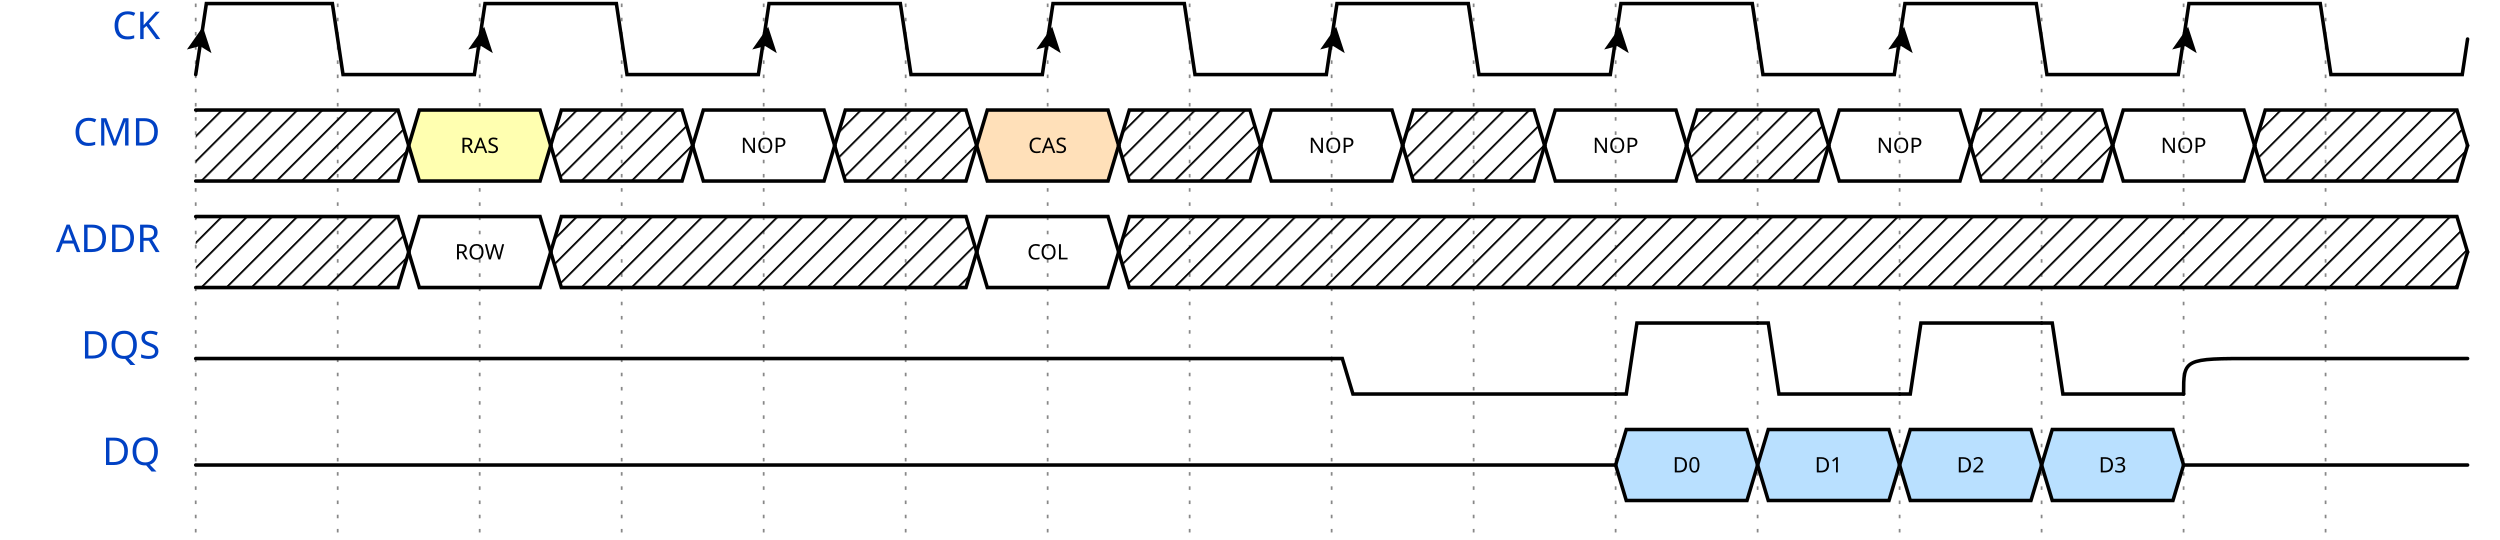
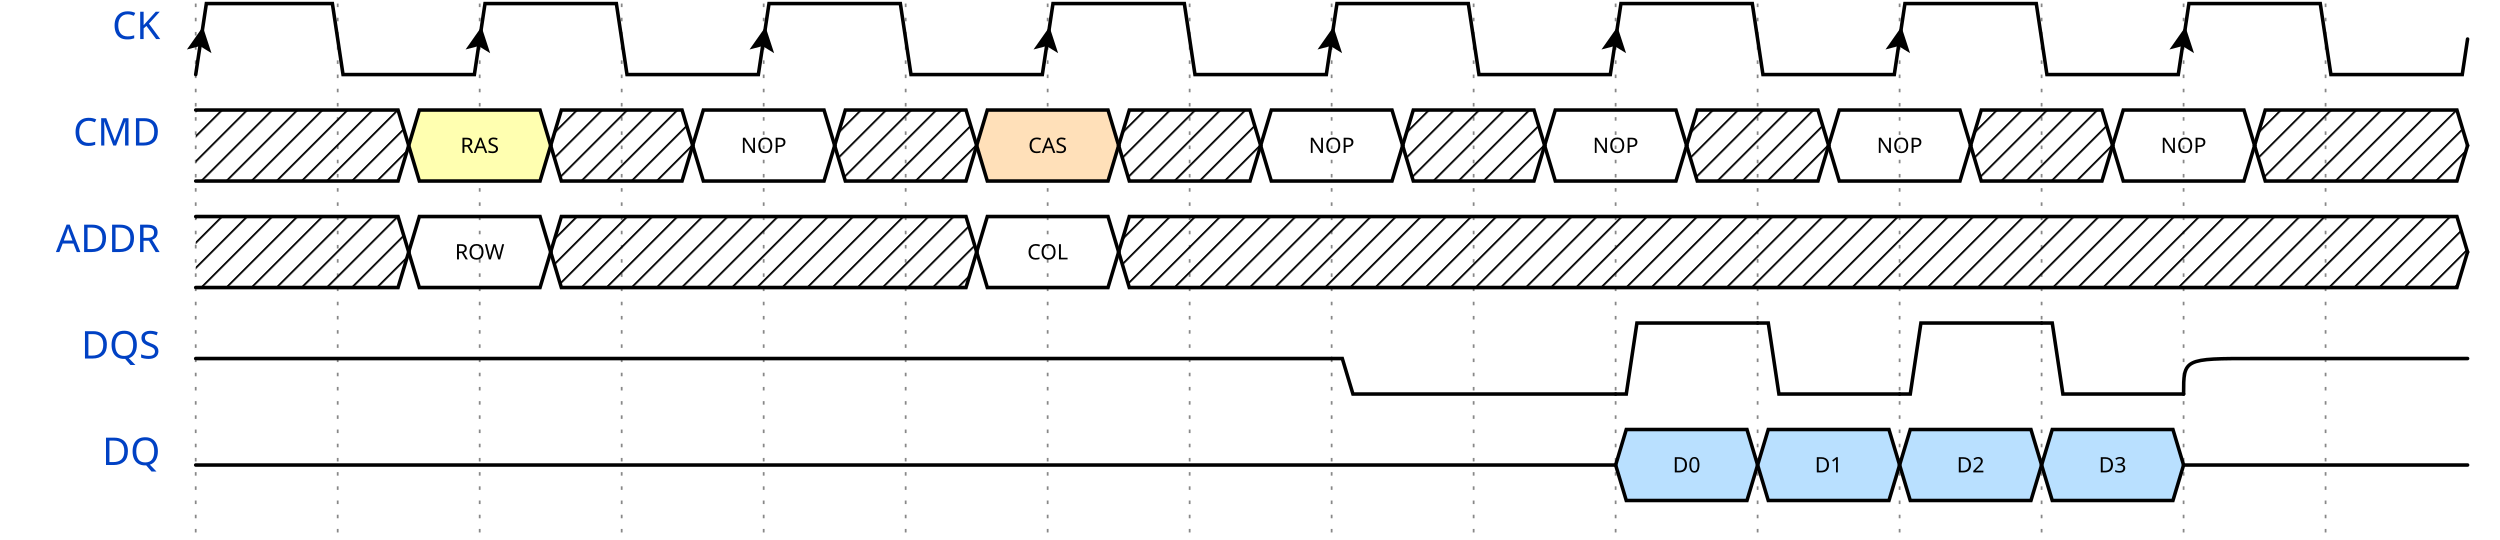
- <svg xmlns="http://www.w3.org/2000/svg" width="695" height="150.0" viewBox="-1 -1 696 152.0" overflow="hidden">
+ <svg xmlns="http://www.w3.org/2000/svg" width="695" height="150.0" viewBox="-1 -1 696 152.0">
  <style>
.title {fill: rgba(0, 65, 196, 255);font-weight: 500;font-size: 0.900em;font-family: fira mono;text-align: right;}
.text {fill: rgba(0, 0, 0, 255);font-size: 0.900em;font-style: normal;font-variant: normal;font-weight: 500;font-stretch: normal;text-align: center;font-family: fira mono;}
.attr {fill: rgba(0, 0, 0, 255);font-size: 9.000px;font-style: normal;font-variant: normal;font-weight: 200;font-stretch: normal;text-align: center;font-family: fira mono;}
.path {fill: none;stroke: rgba(0, 0, 0, 255);stroke-width: 1;stroke-linecap: round;stroke-linejoin: miter;stroke-miterlimit: 4;stroke-dasharray: none;}
.stripe {fill: none;stroke: rgba(0, 0, 0, 255);stroke-width: 0.5;stroke-linecap: round;stroke-linejoin: miter;stroke-miterlimit: 4;stroke-dasharray: none;}
.data {fill: rgba(0, 0, 0, 255);font-size: 0.500em;font-style: normal;font-variant: normal;font-weight: 500;font-stretch: normal;text-align: center;font-family: fira mono;text-anchor: middle;dominant-baseline: middle;alignment-baseline: central;}
.arrow {fill: rgba(0, 0, 0, 255);stroke: none;}
.hide {fill: rgba(255, 255, 255, 255);stroke: rgba(255, 255, 255, 255);stroke-width: 2;}
.hash {fill: url(#diagonalHatch);}
.s2-polygon {fill: rgba(0, 0, 0, 0);stroke: none;}
.s3-polygon {fill: rgba(255, 255, 176, 255);stroke: none;}
.s4-polygon {fill: rgba(255, 224, 185, 255);stroke: none;}
.s5-polygon {fill: rgba(185, 224, 255, 255);stroke: none;}
.tick {stroke: rgba(136, 136, 136, 255);stroke-width: 0.5;stroke-dasharray: 1, 3;}
.edge {fill: none;stroke: rgba(0, 0, 255, 255);stroke-width: 1;}
.edge-arrow {fill: rgba(0, 0, 255, 255);stroke: none;overflow: visible;}
.edge-text {font-family: fira mono;font-size: 0.625em;fill: rgba(0, 0, 0, 255);filter: #solid;transform: translate(0, 2.5px);}
.edge-background {fill: rgba(255, 255, 255, 255);stroke: rgba(255, 255, 255, 255);stroke-width: 2;}
.border {stroke-width: 1.25;stroke: rgba(0, 0, 0, 255);}
.h1 {fill: rgba(0, 0, 0, 255);font-size: 18.310px;font-weight: bold;font-family: fira mono;text-align: left;}
.h2 {fill: rgba(0, 0, 0, 255);font-size: 14.650px;font-weight: bold;font-family: fira mono;text-align: left;}
.h3 {fill: rgba(0, 0, 0, 255);font-size: 11.720px;font-weight: bold;font-family: fira mono;text-align: left;}
.h4 {fill: rgba(0, 0, 0, 255);font-size: 9.380px;font-weight: bold;font-family: fira mono;text-align: left;}
.h5 {fill: rgba(0, 0, 0, 255);font-size: 7.500px;font-weight: bold;font-family: fira mono;text-align: left;}
.h6 {fill: rgba(0, 0, 0, 255);font-size: 6.000px;font-weight: bold;font-family: fira mono;text-align: left;}</style>
  <defs>
    <pattern id="diagonalHatch" width="5" height="5" patternTransform="rotate(45 0 0)" patternUnits="userSpaceOnUse">
      <line x1="0" y1="0" x2="0" y2="5" style="stroke:black; stroke-width:1" />
    </pattern>
    <marker id="arrow" viewBox="0 0 10 10" refX="10" refY="5" markerWidth="7" markerHeight="7" markerUnits="userSpaceOnUse" orient="auto-start-reverse" style="fill:#00F;">
      <path d="M 0 0 L 10 5 L 0 10 z" />
    </marker>
    <filter x="0" y="0" width="1" height="1" id="solid">
      <feFlood flood-color="white" />
      <feComposite in="SourceGraphic" />
    </filter>
  </defs>
  <g id="a">
    <g id="ticks_12" transform="translate(50, 0)">
      <path d="M0,0 L0,150.0" class="tick" style="fill: none;" />
      <path d="M40,0 L40,150.0" class="tick" style="fill: none;" />
      <path d="M80,0 L80,150.0" class="tick" style="fill: none;" />
      <path d="M120,0 L120,150.0" class="tick" style="fill: none;" />
      <path d="M160,0 L160,150.0" class="tick" style="fill: none;" />
      <path d="M200,0 L200,150.0" class="tick" style="fill: none;" />
      <path d="M240,0 L240,150.0" class="tick" style="fill: none;" />
      <path d="M280,0 L280,150.0" class="tick" style="fill: none;" />
      <path d="M320,0 L320,150.0" class="tick" style="fill: none;" />
      <path d="M360,0 L360,150.0" class="tick" style="fill: none;" />
      <path d="M400,0 L400,150.0" class="tick" style="fill: none;" />
      <path d="M440,0 L440,150.0" class="tick" style="fill: none;" />
      <path d="M480,0 L480,150.0" class="tick" style="fill: none;" />
      <path d="M520,0 L520,150.0" class="tick" style="fill: none;" />
      <path d="M560,0 L560,150.0" class="tick" style="fill: none;" />
      <path d="M600,0 L600,150.0" class="tick" style="fill: none;" />
    </g>
    <g id="CK" transform="translate(50, 0)">
-       <text x="-10" y="10.0" text-anchor="end" xml:space="preserve" class="title" style="fill: rgba(0, 65, 196, 255);font-weight: 500;font-size: 0.900em;font-family: fira mono;text-align: right;color: rgba(0, 65, 196, 255);">CK</text>
+       <text x="-10" y="10.0" text-anchor="end" xml:space="preserve" class="title" style="stroke: none;">CK</text>
      <g data-symbol="BRICKS.Pclk" transform="translate(0, 0)" class="s2">
        <path d="M0,20 L3.0,0 L38.5,0 L41.5,20 L78.5,20 L80,10.0" class="path" style="fill: none;" />
-         <path d="M-3.5 -3.5 L0 3.5 L3.5 -3.5 L0 -2 L-3.5 -3.5" transform="translate(1.5, 10.0) rotate(-171.4692, 0, 0)" class="arrow" />
+         <path d="M-3.5 -3.5 L0 3.5 L3.5 -3.5 L0 -2 L-3.5 -3.5" transform="translate(1.5, 10.0) rotate(-171.4692, 0, 0)" class="arrow" style="" />
      </g>
      <g data-symbol="BRICKS.Pclk" transform="translate(80, 0)" class="s2">
        <path d="M0,10.0 L1.5,0 L38.5,0 L41.5,20 L78.5,20 L80,10.0" class="path" style="fill: none;" />
-         <path d="M-3.5 -3.5 L0 3.5 L3.5 -3.5 L0 -2 L-3.5 -3.5" transform="translate(0.75, 10.0) rotate(-171.4692, 0, 0)" class="arrow" />
+         <path d="M-3.5 -3.5 L0 3.5 L3.5 -3.5 L0 -2 L-3.5 -3.5" transform="translate(0.0, 10.0) rotate(-171.4692, 0, 0)" class="arrow" style="" />
      </g>
      <g data-symbol="BRICKS.Pclk" transform="translate(160, 0)" class="s2">
        <path d="M0,10.0 L1.5,0 L38.5,0 L41.5,20 L78.5,20 L80,10.0" class="path" style="fill: none;" />
-         <path d="M-3.5 -3.5 L0 3.5 L3.5 -3.5 L0 -2 L-3.5 -3.5" transform="translate(0.75, 10.0) rotate(-171.4692, 0, 0)" class="arrow" />
+         <path d="M-3.5 -3.5 L0 3.5 L3.5 -3.5 L0 -2 L-3.5 -3.5" transform="translate(0.0, 10.0) rotate(-171.4692, 0, 0)" class="arrow" style="" />
      </g>
      <g data-symbol="BRICKS.Pclk" transform="translate(240, 0)" class="s2">
        <path d="M0,10.0 L1.5,0 L38.5,0 L41.5,20 L78.5,20 L80,10.0" class="path" style="fill: none;" />
-         <path d="M-3.5 -3.5 L0 3.5 L3.5 -3.5 L0 -2 L-3.5 -3.5" transform="translate(0.75, 10.0) rotate(-171.4692, 0, 0)" class="arrow" />
+         <path d="M-3.5 -3.5 L0 3.5 L3.5 -3.5 L0 -2 L-3.5 -3.5" transform="translate(0.0, 10.0) rotate(-171.4692, 0, 0)" class="arrow" style="" />
      </g>
      <g data-symbol="BRICKS.Pclk" transform="translate(320, 0)" class="s2">
        <path d="M0,10.0 L1.5,0 L38.5,0 L41.5,20 L78.5,20 L80,10.0" class="path" style="fill: none;" />
-         <path d="M-3.5 -3.5 L0 3.5 L3.5 -3.5 L0 -2 L-3.5 -3.5" transform="translate(0.75, 10.0) rotate(-171.4692, 0, 0)" class="arrow" />
+         <path d="M-3.5 -3.5 L0 3.5 L3.5 -3.5 L0 -2 L-3.5 -3.5" transform="translate(0.0, 10.0) rotate(-171.4692, 0, 0)" class="arrow" style="" />
      </g>
      <g data-symbol="BRICKS.Pclk" transform="translate(400, 0)" class="s2">
        <path d="M0,10.0 L1.5,0 L38.5,0 L41.5,20 L78.5,20 L80,10.0" class="path" style="fill: none;" />
-         <path d="M-3.5 -3.5 L0 3.5 L3.5 -3.5 L0 -2 L-3.5 -3.5" transform="translate(0.75, 10.0) rotate(-171.4692, 0, 0)" class="arrow" />
+         <path d="M-3.5 -3.5 L0 3.5 L3.5 -3.5 L0 -2 L-3.5 -3.5" transform="translate(0.0, 10.0) rotate(-171.4692, 0, 0)" class="arrow" style="" />
      </g>
      <g data-symbol="BRICKS.Pclk" transform="translate(480, 0)" class="s2">
        <path d="M0,10.0 L1.5,0 L38.5,0 L41.5,20 L78.5,20 L80,10.0" class="path" style="fill: none;" />
-         <path d="M-3.5 -3.5 L0 3.5 L3.5 -3.5 L0 -2 L-3.5 -3.5" transform="translate(0.75, 10.0) rotate(-171.4692, 0, 0)" class="arrow" />
+         <path d="M-3.5 -3.5 L0 3.5 L3.5 -3.5 L0 -2 L-3.5 -3.5" transform="translate(0.0, 10.0) rotate(-171.4692, 0, 0)" class="arrow" style="" />
      </g>
      <g data-symbol="BRICKS.Pclk" transform="translate(560, 0)" class="s2">
        <path d="M0,10.0 L1.5,0 L38.5,0 L41.5,20 L78.5,20 L80,10.0" class="path" style="fill: none;" />
-         <path d="M-3.5 -3.5 L0 3.5 L3.5 -3.5 L0 -2 L-3.5 -3.5" transform="translate(0.75, 10.0) rotate(-171.4692, 0, 0)" class="arrow" />
+         <path d="M-3.5 -3.5 L0 3.5 L3.5 -3.5 L0 -2 L-3.5 -3.5" transform="translate(0.0, 10.0) rotate(-171.4692, 0, 0)" class="arrow" style="" />
      </g>
    </g>
    <g id="CMD" transform="translate(50, 30.0)">
-       <text x="-10" y="10.0" text-anchor="end" xml:space="preserve" class="title" style="fill: rgba(0, 65, 196, 255);font-weight: 500;font-size: 0.900em;font-family: fira mono;text-align: right;color: rgba(0, 65, 196, 255);">CMD</text>
+       <text x="-10" y="10.0" text-anchor="end" xml:space="preserve" class="title" style="stroke: none;">CMD</text>
      <g data-symbol="BRICKS.x" transform="translate(0, 0)" class="s2">
-         <polygon points="0,0 3,0 57.0,0 60.0,10.0 57.0,20 3,20 0,20 " class="hash" />
+         <polygon points="0,0 3,0 57.0,0 60.0,10.0 57.0,20 3,20 0,20 " class="hash" style="" />
        <path d="M0,0 L3,0 L57.0,0 L60.0,10.0" class="path" style="fill: none;" />
        <path d="M0,20 L3,20 L57.0,20 L60.0,10.0" class="path" style="fill: none;" />
      </g>
      <g data-symbol="BRICKS.data" transform="translate(60.0, 0)" class="s3">
-         <polygon points="0,10.0 3,0 37,0 40,10.0 37,20 3,20 0,10.0 " class="s3-polygon" />
-         <path d="M0,10.0 L3,0 L37,0 L40,10.0" class="path" style="fill: none;" />
-         <path d="M0,10.0 L3,20 L37,20 L40,10.0" class="path" style="fill: none;" />
-         <text x="20.0" y="10.0" text-anchor="middle" dominant-baseline="middle" alignment-baseline="central" class="data" style="fill: rgba(0, 0, 0, 255);font-size: 0.500em;font-style: normal;font-variant: normal;font-weight: 500;font-stretch: normal;text-align: center;font-family: fira mono;text-anchor: middle;dominant-baseline: middle;alignment-baseline: central;color: rgba(0, 0, 0, 255);">RAS</text>
+         <polygon points="0,10.0 3,0 37,0 40,10.0 37,20 3,20 0,10.0 " class="s3-polygon" style="" />
+         <path d="M0,10.0 L3,0 L37,0 L40,10.0" class="path" style="fill: none;" />
+         <path d="M0,10.0 L3,20 L37,20 L40,10.0" class="path" style="fill: none;" />
+         <text x="20.0" y="10.0" text-anchor="middle" dominant-baseline="middle" alignment-baseline="central" class="data" style="stroke: none;">RAS</text>
      </g>
      <g data-symbol="BRICKS.x" transform="translate(100.0, 0)" class="s2">
-         <polygon points="0,10.0 3,0 37,0 40,10.0 37,20 3,20 0,10.0 " class="hash" />
+         <polygon points="0,10.0 3,0 37,0 40,10.0 37,20 3,20 0,10.0 " class="hash" style="" />
        <path d="M0,10.0 L3,0 L37,0 L40,10.0" class="path" style="fill: none;" />
        <path d="M0,10.0 L3,20 L37,20 L40,10.0" class="path" style="fill: none;" />
      </g>
      <g data-symbol="BRICKS.data" transform="translate(140.0, 0)" class="s2">
-         <polygon points="0,10.0 3,0 37,0 40,10.0 37,20 3,20 0,10.0 " class="s2-polygon" />
-         <path d="M0,10.0 L3,0 L37,0 L40,10.0" class="path" style="fill: none;" />
-         <path d="M0,10.0 L3,20 L37,20 L40,10.0" class="path" style="fill: none;" />
-         <text x="20.0" y="10.0" text-anchor="middle" dominant-baseline="middle" alignment-baseline="central" class="data" style="fill: rgba(0, 0, 0, 255);font-size: 0.500em;font-style: normal;font-variant: normal;font-weight: 500;font-stretch: normal;text-align: center;font-family: fira mono;text-anchor: middle;dominant-baseline: middle;alignment-baseline: central;color: rgba(0, 0, 0, 255);">NOP</text>
+         <polygon points="0,10.0 3,0 37,0 40,10.0 37,20 3,20 0,10.0 " class="s2-polygon" style="" />
+         <path d="M0,10.0 L3,0 L37,0 L40,10.0" class="path" style="fill: none;" />
+         <path d="M0,10.0 L3,20 L37,20 L40,10.0" class="path" style="fill: none;" />
+         <text x="20.0" y="10.0" text-anchor="middle" dominant-baseline="middle" alignment-baseline="central" class="data" style="stroke: none;">NOP</text>
      </g>
      <g data-symbol="BRICKS.x" transform="translate(180.0, 0)" class="s2">
-         <polygon points="0,10.0 3,0 37,0 40,10.0 37,20 3,20 0,10.0 " class="hash" />
+         <polygon points="0,10.0 3,0 37,0 40,10.0 37,20 3,20 0,10.0 " class="hash" style="" />
        <path d="M0,10.0 L3,0 L37,0 L40,10.0" class="path" style="fill: none;" />
        <path d="M0,10.0 L3,20 L37,20 L40,10.0" class="path" style="fill: none;" />
      </g>
      <g data-symbol="BRICKS.data" transform="translate(220.0, 0)" class="s4">
-         <polygon points="0,10.0 3,0 37,0 40,10.0 37,20 3,20 0,10.0 " class="s4-polygon" />
-         <path d="M0,10.0 L3,0 L37,0 L40,10.0" class="path" style="fill: none;" />
-         <path d="M0,10.0 L3,20 L37,20 L40,10.0" class="path" style="fill: none;" />
-         <text x="20.0" y="10.0" text-anchor="middle" dominant-baseline="middle" alignment-baseline="central" class="data" style="fill: rgba(0, 0, 0, 255);font-size: 0.500em;font-style: normal;font-variant: normal;font-weight: 500;font-stretch: normal;text-align: center;font-family: fira mono;text-anchor: middle;dominant-baseline: middle;alignment-baseline: central;color: rgba(0, 0, 0, 255);">CAS</text>
+         <polygon points="0,10.0 3,0 37,0 40,10.0 37,20 3,20 0,10.0 " class="s4-polygon" style="" />
+         <path d="M0,10.0 L3,0 L37,0 L40,10.0" class="path" style="fill: none;" />
+         <path d="M0,10.0 L3,20 L37,20 L40,10.0" class="path" style="fill: none;" />
+         <text x="20.0" y="10.0" text-anchor="middle" dominant-baseline="middle" alignment-baseline="central" class="data" style="stroke: none;">CAS</text>
      </g>
      <g data-symbol="BRICKS.x" transform="translate(260.0, 0)" class="s2">
-         <polygon points="0,10.0 3,0 37,0 40,10.0 37,20 3,20 0,10.0 " class="hash" />
+         <polygon points="0,10.0 3,0 37,0 40,10.0 37,20 3,20 0,10.0 " class="hash" style="" />
        <path d="M0,10.0 L3,0 L37,0 L40,10.0" class="path" style="fill: none;" />
        <path d="M0,10.0 L3,20 L37,20 L40,10.0" class="path" style="fill: none;" />
      </g>
      <g data-symbol="BRICKS.data" transform="translate(300.0, 0)" class="s2">
-         <polygon points="0,10.0 3,0 37,0 40,10.0 37,20 3,20 0,10.0 " class="s2-polygon" />
-         <path d="M0,10.0 L3,0 L37,0 L40,10.0" class="path" style="fill: none;" />
-         <path d="M0,10.0 L3,20 L37,20 L40,10.0" class="path" style="fill: none;" />
-         <text x="20.0" y="10.0" text-anchor="middle" dominant-baseline="middle" alignment-baseline="central" class="data" style="fill: rgba(0, 0, 0, 255);font-size: 0.500em;font-style: normal;font-variant: normal;font-weight: 500;font-stretch: normal;text-align: center;font-family: fira mono;text-anchor: middle;dominant-baseline: middle;alignment-baseline: central;color: rgba(0, 0, 0, 255);">NOP</text>
+         <polygon points="0,10.0 3,0 37,0 40,10.0 37,20 3,20 0,10.0 " class="s2-polygon" style="" />
+         <path d="M0,10.0 L3,0 L37,0 L40,10.0" class="path" style="fill: none;" />
+         <path d="M0,10.0 L3,20 L37,20 L40,10.0" class="path" style="fill: none;" />
+         <text x="20.0" y="10.0" text-anchor="middle" dominant-baseline="middle" alignment-baseline="central" class="data" style="stroke: none;">NOP</text>
      </g>
      <g data-symbol="BRICKS.x" transform="translate(340.0, 0)" class="s2">
-         <polygon points="0,10.0 3,0 37,0 40,10.0 37,20 3,20 0,10.0 " class="hash" />
+         <polygon points="0,10.0 3,0 37,0 40,10.0 37,20 3,20 0,10.0 " class="hash" style="" />
        <path d="M0,10.0 L3,0 L37,0 L40,10.0" class="path" style="fill: none;" />
        <path d="M0,10.0 L3,20 L37,20 L40,10.0" class="path" style="fill: none;" />
      </g>
      <g data-symbol="BRICKS.data" transform="translate(380.0, 0)" class="s2">
-         <polygon points="0,10.0 3,0 37,0 40,10.0 37,20 3,20 0,10.0 " class="s2-polygon" />
-         <path d="M0,10.0 L3,0 L37,0 L40,10.0" class="path" style="fill: none;" />
-         <path d="M0,10.0 L3,20 L37,20 L40,10.0" class="path" style="fill: none;" />
-         <text x="20.0" y="10.0" text-anchor="middle" dominant-baseline="middle" alignment-baseline="central" class="data" style="fill: rgba(0, 0, 0, 255);font-size: 0.500em;font-style: normal;font-variant: normal;font-weight: 500;font-stretch: normal;text-align: center;font-family: fira mono;text-anchor: middle;dominant-baseline: middle;alignment-baseline: central;color: rgba(0, 0, 0, 255);">NOP</text>
+         <polygon points="0,10.0 3,0 37,0 40,10.0 37,20 3,20 0,10.0 " class="s2-polygon" style="" />
+         <path d="M0,10.0 L3,0 L37,0 L40,10.0" class="path" style="fill: none;" />
+         <path d="M0,10.0 L3,20 L37,20 L40,10.0" class="path" style="fill: none;" />
+         <text x="20.0" y="10.0" text-anchor="middle" dominant-baseline="middle" alignment-baseline="central" class="data" style="stroke: none;">NOP</text>
      </g>
      <g data-symbol="BRICKS.x" transform="translate(420.0, 0)" class="s2">
-         <polygon points="0,10.0 3,0 37,0 40,10.0 37,20 3,20 0,10.0 " class="hash" />
+         <polygon points="0,10.0 3,0 37,0 40,10.0 37,20 3,20 0,10.0 " class="hash" style="" />
        <path d="M0,10.0 L3,0 L37,0 L40,10.0" class="path" style="fill: none;" />
        <path d="M0,10.0 L3,20 L37,20 L40,10.0" class="path" style="fill: none;" />
      </g>
      <g data-symbol="BRICKS.data" transform="translate(460.0, 0)" class="s2">
-         <polygon points="0,10.0 3,0 37,0 40,10.0 37,20 3,20 0,10.0 " class="s2-polygon" />
-         <path d="M0,10.0 L3,0 L37,0 L40,10.0" class="path" style="fill: none;" />
-         <path d="M0,10.0 L3,20 L37,20 L40,10.0" class="path" style="fill: none;" />
-         <text x="20.0" y="10.0" text-anchor="middle" dominant-baseline="middle" alignment-baseline="central" class="data" style="fill: rgba(0, 0, 0, 255);font-size: 0.500em;font-style: normal;font-variant: normal;font-weight: 500;font-stretch: normal;text-align: center;font-family: fira mono;text-anchor: middle;dominant-baseline: middle;alignment-baseline: central;color: rgba(0, 0, 0, 255);">NOP</text>
+         <polygon points="0,10.0 3,0 37,0 40,10.0 37,20 3,20 0,10.0 " class="s2-polygon" style="" />
+         <path d="M0,10.0 L3,0 L37,0 L40,10.0" class="path" style="fill: none;" />
+         <path d="M0,10.0 L3,20 L37,20 L40,10.0" class="path" style="fill: none;" />
+         <text x="20.0" y="10.0" text-anchor="middle" dominant-baseline="middle" alignment-baseline="central" class="data" style="stroke: none;">NOP</text>
      </g>
      <g data-symbol="BRICKS.x" transform="translate(500.0, 0)" class="s2">
-         <polygon points="0,10.0 3,0 37,0 40,10.0 37,20 3,20 0,10.0 " class="hash" />
+         <polygon points="0,10.0 3,0 37,0 40,10.0 37,20 3,20 0,10.0 " class="hash" style="" />
        <path d="M0,10.0 L3,0 L37,0 L40,10.0" class="path" style="fill: none;" />
        <path d="M0,10.0 L3,20 L37,20 L40,10.0" class="path" style="fill: none;" />
      </g>
      <g data-symbol="BRICKS.data" transform="translate(540.0, 0)" class="s2">
-         <polygon points="0,10.0 3,0 37,0 40,10.0 37,20 3,20 0,10.0 " class="s2-polygon" />
-         <path d="M0,10.0 L3,0 L37,0 L40,10.0" class="path" style="fill: none;" />
-         <path d="M0,10.0 L3,20 L37,20 L40,10.0" class="path" style="fill: none;" />
-         <text x="20.0" y="10.0" text-anchor="middle" dominant-baseline="middle" alignment-baseline="central" class="data" style="fill: rgba(0, 0, 0, 255);font-size: 0.500em;font-style: normal;font-variant: normal;font-weight: 500;font-stretch: normal;text-align: center;font-family: fira mono;text-anchor: middle;dominant-baseline: middle;alignment-baseline: central;color: rgba(0, 0, 0, 255);">NOP</text>
+         <polygon points="0,10.0 3,0 37,0 40,10.0 37,20 3,20 0,10.0 " class="s2-polygon" style="" />
+         <path d="M0,10.0 L3,0 L37,0 L40,10.0" class="path" style="fill: none;" />
+         <path d="M0,10.0 L3,20 L37,20 L40,10.0" class="path" style="fill: none;" />
+         <text x="20.0" y="10.0" text-anchor="middle" dominant-baseline="middle" alignment-baseline="central" class="data" style="stroke: none;">NOP</text>
      </g>
      <g data-symbol="BRICKS.x" transform="translate(580.0, 0)" class="s2">
-         <polygon points="0,10.0 3,0 57.0,0 60.0,10.0 57.0,20 3,20 0,10.0 " class="hash" />
+         <polygon points="0,10.0 3,0 57.0,0 60.0,10.0 57.0,20 3,20 0,10.0 " class="hash" style="" />
        <path d="M0,10.0 L3,0 L57.0,0 L60.0,10.0" class="path" style="fill: none;" />
        <path d="M0,10.0 L3,20 L57.0,20 L60.0,10.0" class="path" style="fill: none;" />
      </g>
    </g>
    <g id="ADDR" transform="translate(50, 60.0)">
-       <text x="-10" y="10.0" text-anchor="end" xml:space="preserve" class="title" style="fill: rgba(0, 65, 196, 255);font-weight: 500;font-size: 0.900em;font-family: fira mono;text-align: right;color: rgba(0, 65, 196, 255);">ADDR</text>
+       <text x="-10" y="10.0" text-anchor="end" xml:space="preserve" class="title" style="stroke: none;">ADDR</text>
      <g data-symbol="BRICKS.x" transform="translate(0, 0)" class="s2">
-         <polygon points="0,0 3,0 57.0,0 60.0,10.0 57.0,20 3,20 0,20 " class="hash" />
+         <polygon points="0,0 3,0 57.0,0 60.0,10.0 57.0,20 3,20 0,20 " class="hash" style="" />
        <path d="M0,0 L3,0 L57.0,0 L60.0,10.0" class="path" style="fill: none;" />
        <path d="M0,20 L3,20 L57.0,20 L60.0,10.0" class="path" style="fill: none;" />
      </g>
      <g data-symbol="BRICKS.data" transform="translate(60.0, 0)" class="s2">
-         <polygon points="0,10.0 3,0 37,0 40,10.0 37,20 3,20 0,10.0 " class="s2-polygon" />
-         <path d="M0,10.0 L3,0 L37,0 L40,10.0" class="path" style="fill: none;" />
-         <path d="M0,10.0 L3,20 L37,20 L40,10.0" class="path" style="fill: none;" />
-         <text x="20.0" y="10.0" text-anchor="middle" dominant-baseline="middle" alignment-baseline="central" class="data" style="fill: rgba(0, 0, 0, 255);font-size: 0.500em;font-style: normal;font-variant: normal;font-weight: 500;font-stretch: normal;text-align: center;font-family: fira mono;text-anchor: middle;dominant-baseline: middle;alignment-baseline: central;color: rgba(0, 0, 0, 255);">ROW</text>
+         <polygon points="0,10.0 3,0 37,0 40,10.0 37,20 3,20 0,10.0 " class="s2-polygon" style="" />
+         <path d="M0,10.0 L3,0 L37,0 L40,10.0" class="path" style="fill: none;" />
+         <path d="M0,10.0 L3,20 L37,20 L40,10.0" class="path" style="fill: none;" />
+         <text x="20.0" y="10.0" text-anchor="middle" dominant-baseline="middle" alignment-baseline="central" class="data" style="stroke: none;">ROW</text>
      </g>
      <g data-symbol="BRICKS.x" transform="translate(100.0, 0)" class="s2">
-         <polygon points="0,10.0 3,0 117,0 120,10.0 117,20 3,20 0,10.0 " class="hash" />
+         <polygon points="0,10.0 3,0 117,0 120,10.0 117,20 3,20 0,10.0 " class="hash" style="" />
        <path d="M0,10.0 L3,0 L117,0 L120,10.0" class="path" style="fill: none;" />
        <path d="M0,10.0 L3,20 L117,20 L120,10.0" class="path" style="fill: none;" />
      </g>
      <g data-symbol="BRICKS.data" transform="translate(220.0, 0)" class="s2">
-         <polygon points="0,10.0 3,0 37,0 40,10.0 37,20 3,20 0,10.0 " class="s2-polygon" />
-         <path d="M0,10.0 L3,0 L37,0 L40,10.0" class="path" style="fill: none;" />
-         <path d="M0,10.0 L3,20 L37,20 L40,10.0" class="path" style="fill: none;" />
-         <text x="20.0" y="10.0" text-anchor="middle" dominant-baseline="middle" alignment-baseline="central" class="data" style="fill: rgba(0, 0, 0, 255);font-size: 0.500em;font-style: normal;font-variant: normal;font-weight: 500;font-stretch: normal;text-align: center;font-family: fira mono;text-anchor: middle;dominant-baseline: middle;alignment-baseline: central;color: rgba(0, 0, 0, 255);">COL</text>
+         <polygon points="0,10.0 3,0 37,0 40,10.0 37,20 3,20 0,10.0 " class="s2-polygon" style="" />
+         <path d="M0,10.0 L3,0 L37,0 L40,10.0" class="path" style="fill: none;" />
+         <path d="M0,10.0 L3,20 L37,20 L40,10.0" class="path" style="fill: none;" />
+         <text x="20.0" y="10.0" text-anchor="middle" dominant-baseline="middle" alignment-baseline="central" class="data" style="stroke: none;">COL</text>
      </g>
      <g data-symbol="BRICKS.x" transform="translate(260.0, 0)" class="s2">
-         <polygon points="0,10.0 3,0 377.0,0 380.0,10.0 377.0,20 3,20 0,10.0 " class="hash" />
+         <polygon points="0,10.0 3,0 377.0,0 380.0,10.0 377.0,20 3,20 0,10.0 " class="hash" style="" />
        <path d="M0,10.0 L3,0 L377.0,0 L380.0,10.0" class="path" style="fill: none;" />
        <path d="M0,10.0 L3,20 L377.0,20 L380.0,10.0" class="path" style="fill: none;" />
      </g>
    </g>
    <g id="DQS" transform="translate(50, 90.0)">
-       <text x="-10" y="10.0" text-anchor="end" xml:space="preserve" class="title" style="fill: rgba(0, 65, 196, 255);font-weight: 500;font-size: 0.900em;font-family: fira mono;text-align: right;color: rgba(0, 65, 196, 255);">DQS</text>
+       <text x="-10" y="10.0" text-anchor="end" xml:space="preserve" class="title" style="stroke: none;">DQS</text>
      <g data-symbol="BRICKS.highz" transform="translate(0, 0)" class="s2">
        <path d="M0,10.0 C1.5,10.0 1.5,10.0 20,10.0 L320,10.0" class="path" style="fill: none;" />
      </g>
      <g data-symbol="BRICKS.zero" transform="translate(320, 0)" class="s2">
        <path d="M0,10.0 L3,10.0 L6,20 L80,20" class="path" style="fill: none;" />
      </g>
      <g data-symbol="BRICKS.one" transform="translate(400, 0)" class="s2">
        <path d="M0,20 L3,20 L6,0 L40,0" class="path" style="fill: none;" />
      </g>
      <g data-symbol="BRICKS.zero" transform="translate(440, 0)" class="s2">
        <path d="M0,0 L3,0 L6,20 L40,20" class="path" style="fill: none;" />
      </g>
      <g data-symbol="BRICKS.one" transform="translate(480, 0)" class="s2">
        <path d="M0,20 L3,20 L6,0 L40,0" class="path" style="fill: none;" />
      </g>
      <g data-symbol="BRICKS.zero" transform="translate(520, 0)" class="s2">
        <path d="M0,0 L3,0 L6,20 L40,20" class="path" style="fill: none;" />
      </g>
      <g data-symbol="BRICKS.highz" transform="translate(560, 0)" class="s2">
        <path d="M0,20 C0.0,10.0 0.0,10.0 20,10.0 L80,10.0" class="path" style="fill: none;" />
      </g>
    </g>
    <g id="DQ" transform="translate(50, 120.0)">
-       <text x="-10" y="10.0" text-anchor="end" xml:space="preserve" class="title" style="fill: rgba(0, 65, 196, 255);font-weight: 500;font-size: 0.900em;font-family: fira mono;text-align: right;color: rgba(0, 65, 196, 255);">DQ</text>
+       <text x="-10" y="10.0" text-anchor="end" xml:space="preserve" class="title" style="stroke: none;">DQ</text>
      <g data-symbol="BRICKS.highz" transform="translate(0, 0)" class="s2">
        <path d="M0,10.0 C1.5,10.0 1.5,10.0 20,10.0 L400,10.0" class="path" style="fill: none;" />
      </g>
      <g data-symbol="BRICKS.data" transform="translate(400, 0)" class="s5">
-         <polygon points="0,10.0 3,0 37,0 40,10.0 37,20 3,20 0,10.0 " class="s5-polygon" />
-         <path d="M0,10.0 L3,0 L37,0 L40,10.0" class="path" style="fill: none;" />
-         <path d="M0,10.0 L3,20 L37,20 L40,10.0" class="path" style="fill: none;" />
-         <text x="20.0" y="10.0" text-anchor="middle" dominant-baseline="middle" alignment-baseline="central" class="data" style="fill: rgba(0, 0, 0, 255);font-size: 0.500em;font-style: normal;font-variant: normal;font-weight: 500;font-stretch: normal;text-align: center;font-family: fira mono;text-anchor: middle;dominant-baseline: middle;alignment-baseline: central;color: rgba(0, 0, 0, 255);">D0</text>
+         <polygon points="0,10.0 3,0 37,0 40,10.0 37,20 3,20 0,10.0 " class="s5-polygon" style="" />
+         <path d="M0,10.0 L3,0 L37,0 L40,10.0" class="path" style="fill: none;" />
+         <path d="M0,10.0 L3,20 L37,20 L40,10.0" class="path" style="fill: none;" />
+         <text x="20.0" y="10.0" text-anchor="middle" dominant-baseline="middle" alignment-baseline="central" class="data" style="stroke: none;">D0</text>
      </g>
      <g data-symbol="BRICKS.data" transform="translate(440, 0)" class="s5">
-         <polygon points="0,10.0 3,0 37,0 40,10.0 37,20 3,20 0,10.0 " class="s5-polygon" />
-         <path d="M0,10.0 L3,0 L37,0 L40,10.0" class="path" style="fill: none;" />
-         <path d="M0,10.0 L3,20 L37,20 L40,10.0" class="path" style="fill: none;" />
-         <text x="20.0" y="10.0" text-anchor="middle" dominant-baseline="middle" alignment-baseline="central" class="data" style="fill: rgba(0, 0, 0, 255);font-size: 0.500em;font-style: normal;font-variant: normal;font-weight: 500;font-stretch: normal;text-align: center;font-family: fira mono;text-anchor: middle;dominant-baseline: middle;alignment-baseline: central;color: rgba(0, 0, 0, 255);">D1</text>
+         <polygon points="0,10.0 3,0 37,0 40,10.0 37,20 3,20 0,10.0 " class="s5-polygon" style="" />
+         <path d="M0,10.0 L3,0 L37,0 L40,10.0" class="path" style="fill: none;" />
+         <path d="M0,10.0 L3,20 L37,20 L40,10.0" class="path" style="fill: none;" />
+         <text x="20.0" y="10.0" text-anchor="middle" dominant-baseline="middle" alignment-baseline="central" class="data" style="stroke: none;">D1</text>
      </g>
      <g data-symbol="BRICKS.data" transform="translate(480, 0)" class="s5">
-         <polygon points="0,10.0 3,0 37,0 40,10.0 37,20 3,20 0,10.0 " class="s5-polygon" />
-         <path d="M0,10.0 L3,0 L37,0 L40,10.0" class="path" style="fill: none;" />
-         <path d="M0,10.0 L3,20 L37,20 L40,10.0" class="path" style="fill: none;" />
-         <text x="20.0" y="10.0" text-anchor="middle" dominant-baseline="middle" alignment-baseline="central" class="data" style="fill: rgba(0, 0, 0, 255);font-size: 0.500em;font-style: normal;font-variant: normal;font-weight: 500;font-stretch: normal;text-align: center;font-family: fira mono;text-anchor: middle;dominant-baseline: middle;alignment-baseline: central;color: rgba(0, 0, 0, 255);">D2</text>
+         <polygon points="0,10.0 3,0 37,0 40,10.0 37,20 3,20 0,10.0 " class="s5-polygon" style="" />
+         <path d="M0,10.0 L3,0 L37,0 L40,10.0" class="path" style="fill: none;" />
+         <path d="M0,10.0 L3,20 L37,20 L40,10.0" class="path" style="fill: none;" />
+         <text x="20.0" y="10.0" text-anchor="middle" dominant-baseline="middle" alignment-baseline="central" class="data" style="stroke: none;">D2</text>
      </g>
      <g data-symbol="BRICKS.data" transform="translate(520, 0)" class="s5">
-         <polygon points="0,10.0 3,0 37,0 40,10.0 37,20 3,20 0,10.0 " class="s5-polygon" />
-         <path d="M0,10.0 L3,0 L37,0 L40,10.0" class="path" style="fill: none;" />
-         <path d="M0,10.0 L3,20 L37,20 L40,10.0" class="path" style="fill: none;" />
-         <text x="20.0" y="10.0" text-anchor="middle" dominant-baseline="middle" alignment-baseline="central" class="data" style="fill: rgba(0, 0, 0, 255);font-size: 0.500em;font-style: normal;font-variant: normal;font-weight: 500;font-stretch: normal;text-align: center;font-family: fira mono;text-anchor: middle;dominant-baseline: middle;alignment-baseline: central;color: rgba(0, 0, 0, 255);">D3</text>
+         <polygon points="0,10.0 3,0 37,0 40,10.0 37,20 3,20 0,10.0 " class="s5-polygon" style="" />
+         <path d="M0,10.0 L3,0 L37,0 L40,10.0" class="path" style="fill: none;" />
+         <path d="M0,10.0 L3,20 L37,20 L40,10.0" class="path" style="fill: none;" />
+         <text x="20.0" y="10.0" text-anchor="middle" dominant-baseline="middle" alignment-baseline="central" class="data" style="stroke: none;">D3</text>
      </g>
      <g data-symbol="BRICKS.highz" transform="translate(560, 0)" class="s2">
        <path d="M0,10.0 C1.5,10.0 1.5,10.0 20,10.0 L80,10.0" class="path" style="fill: none;" />
      </g>
    </g>
  </g>
  <g id="edge" transform="translate(50, 0)">
</g>
</svg>
